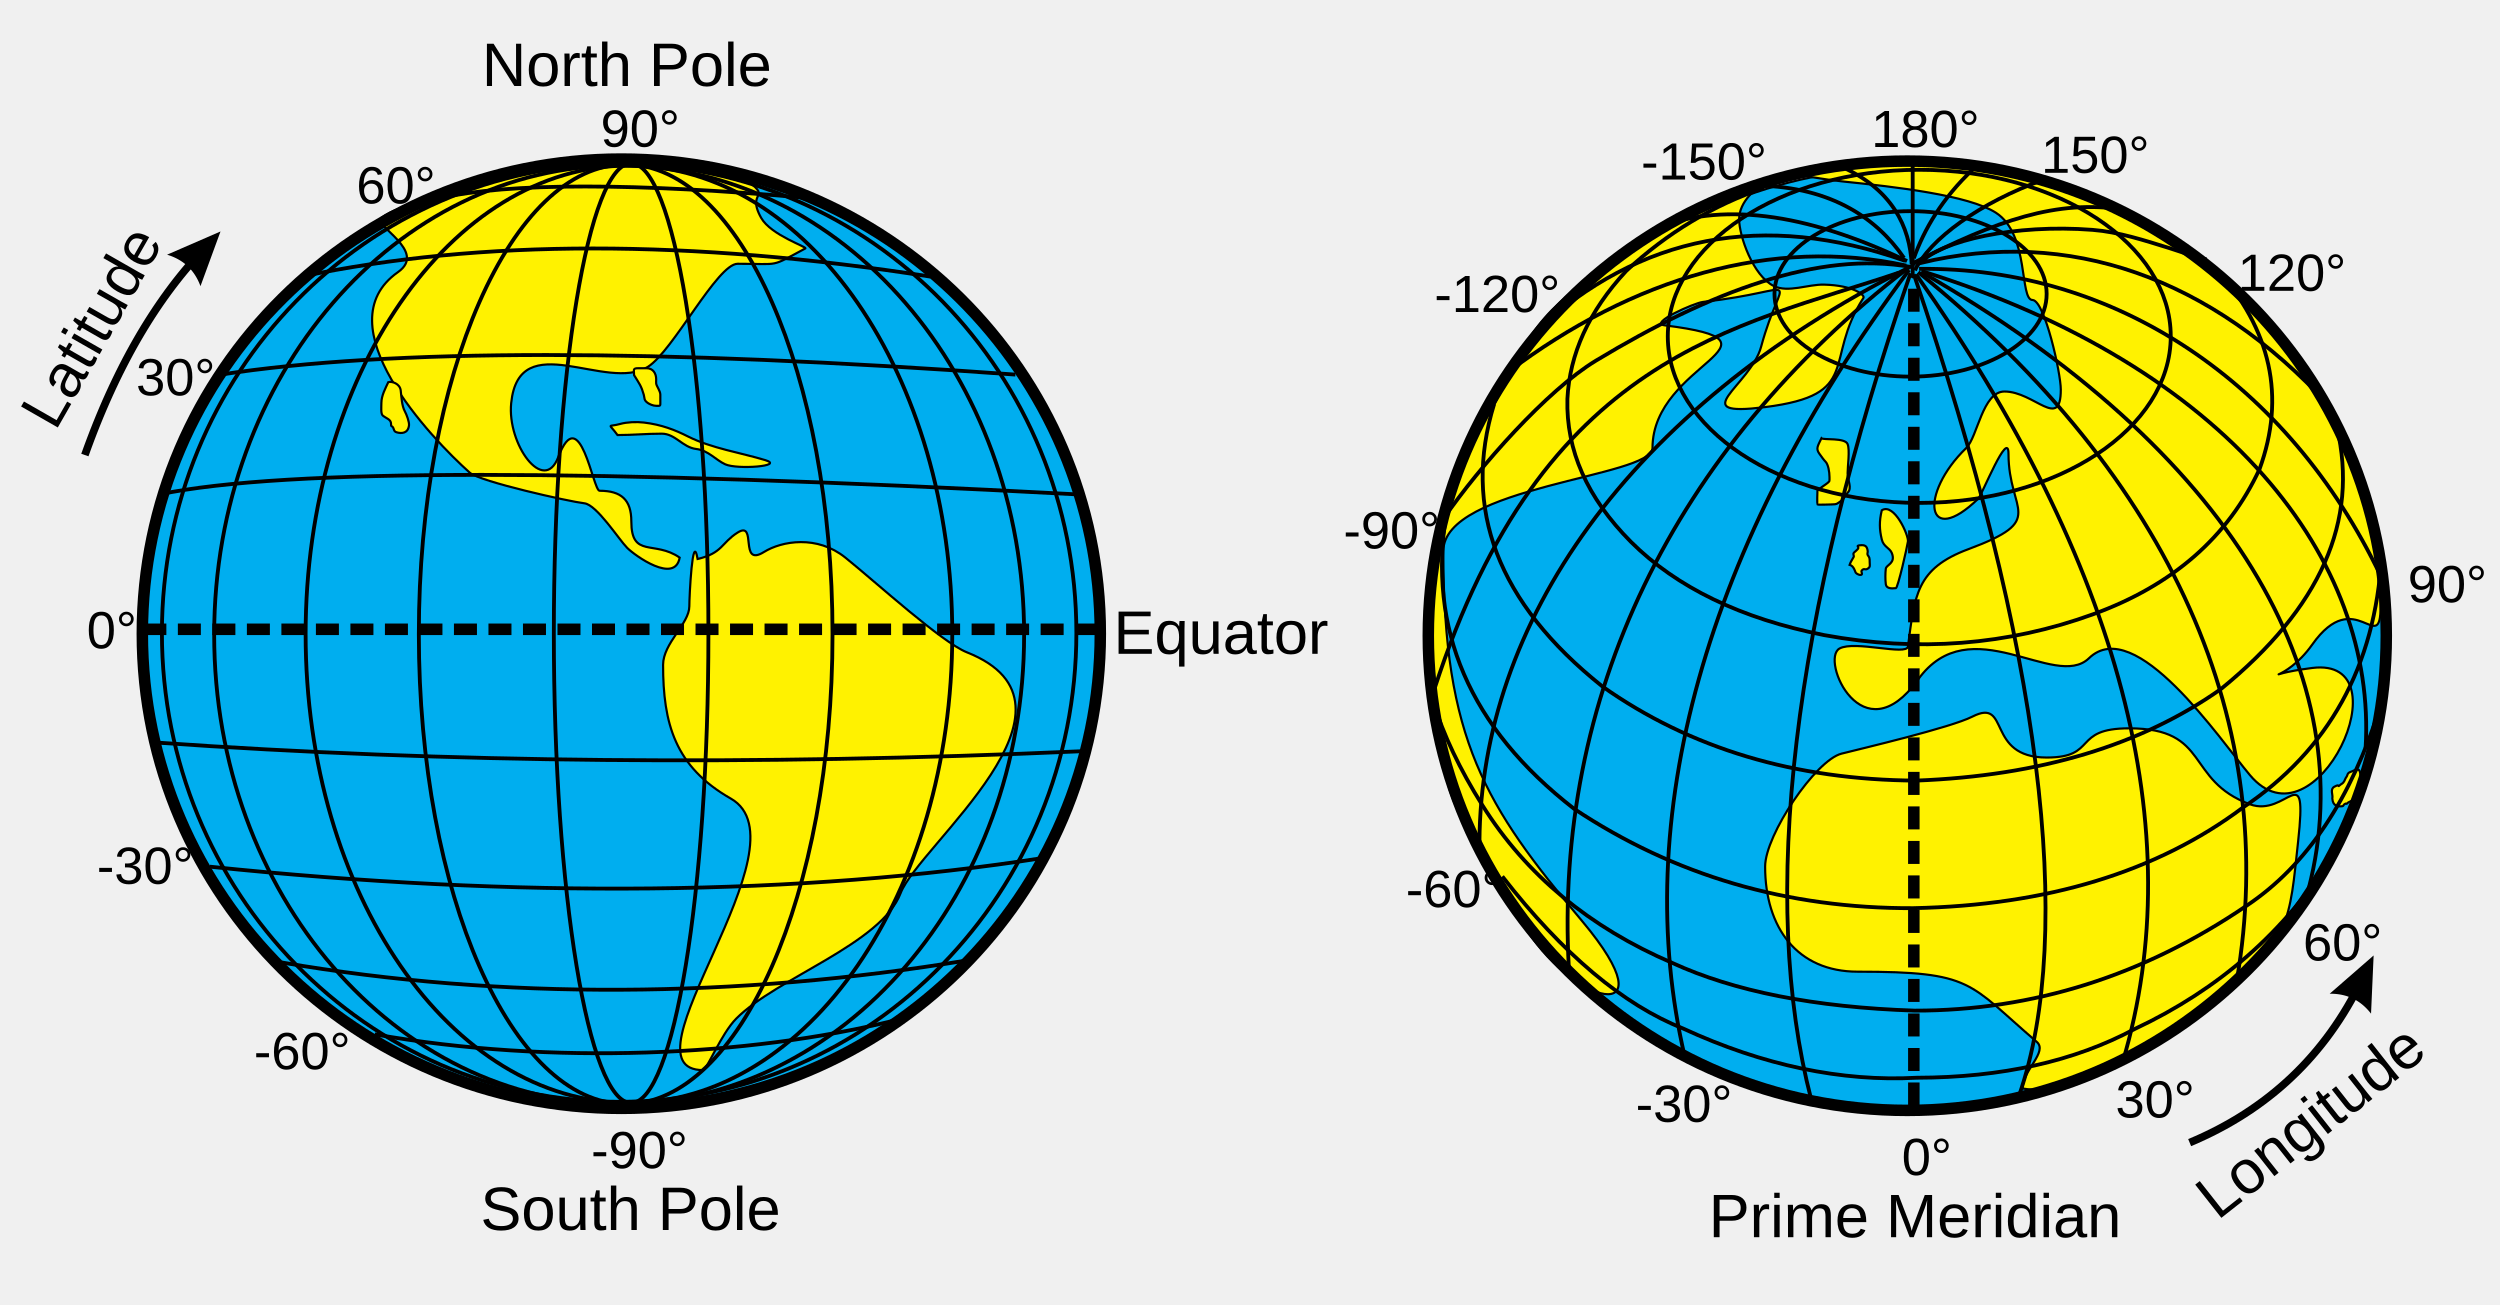
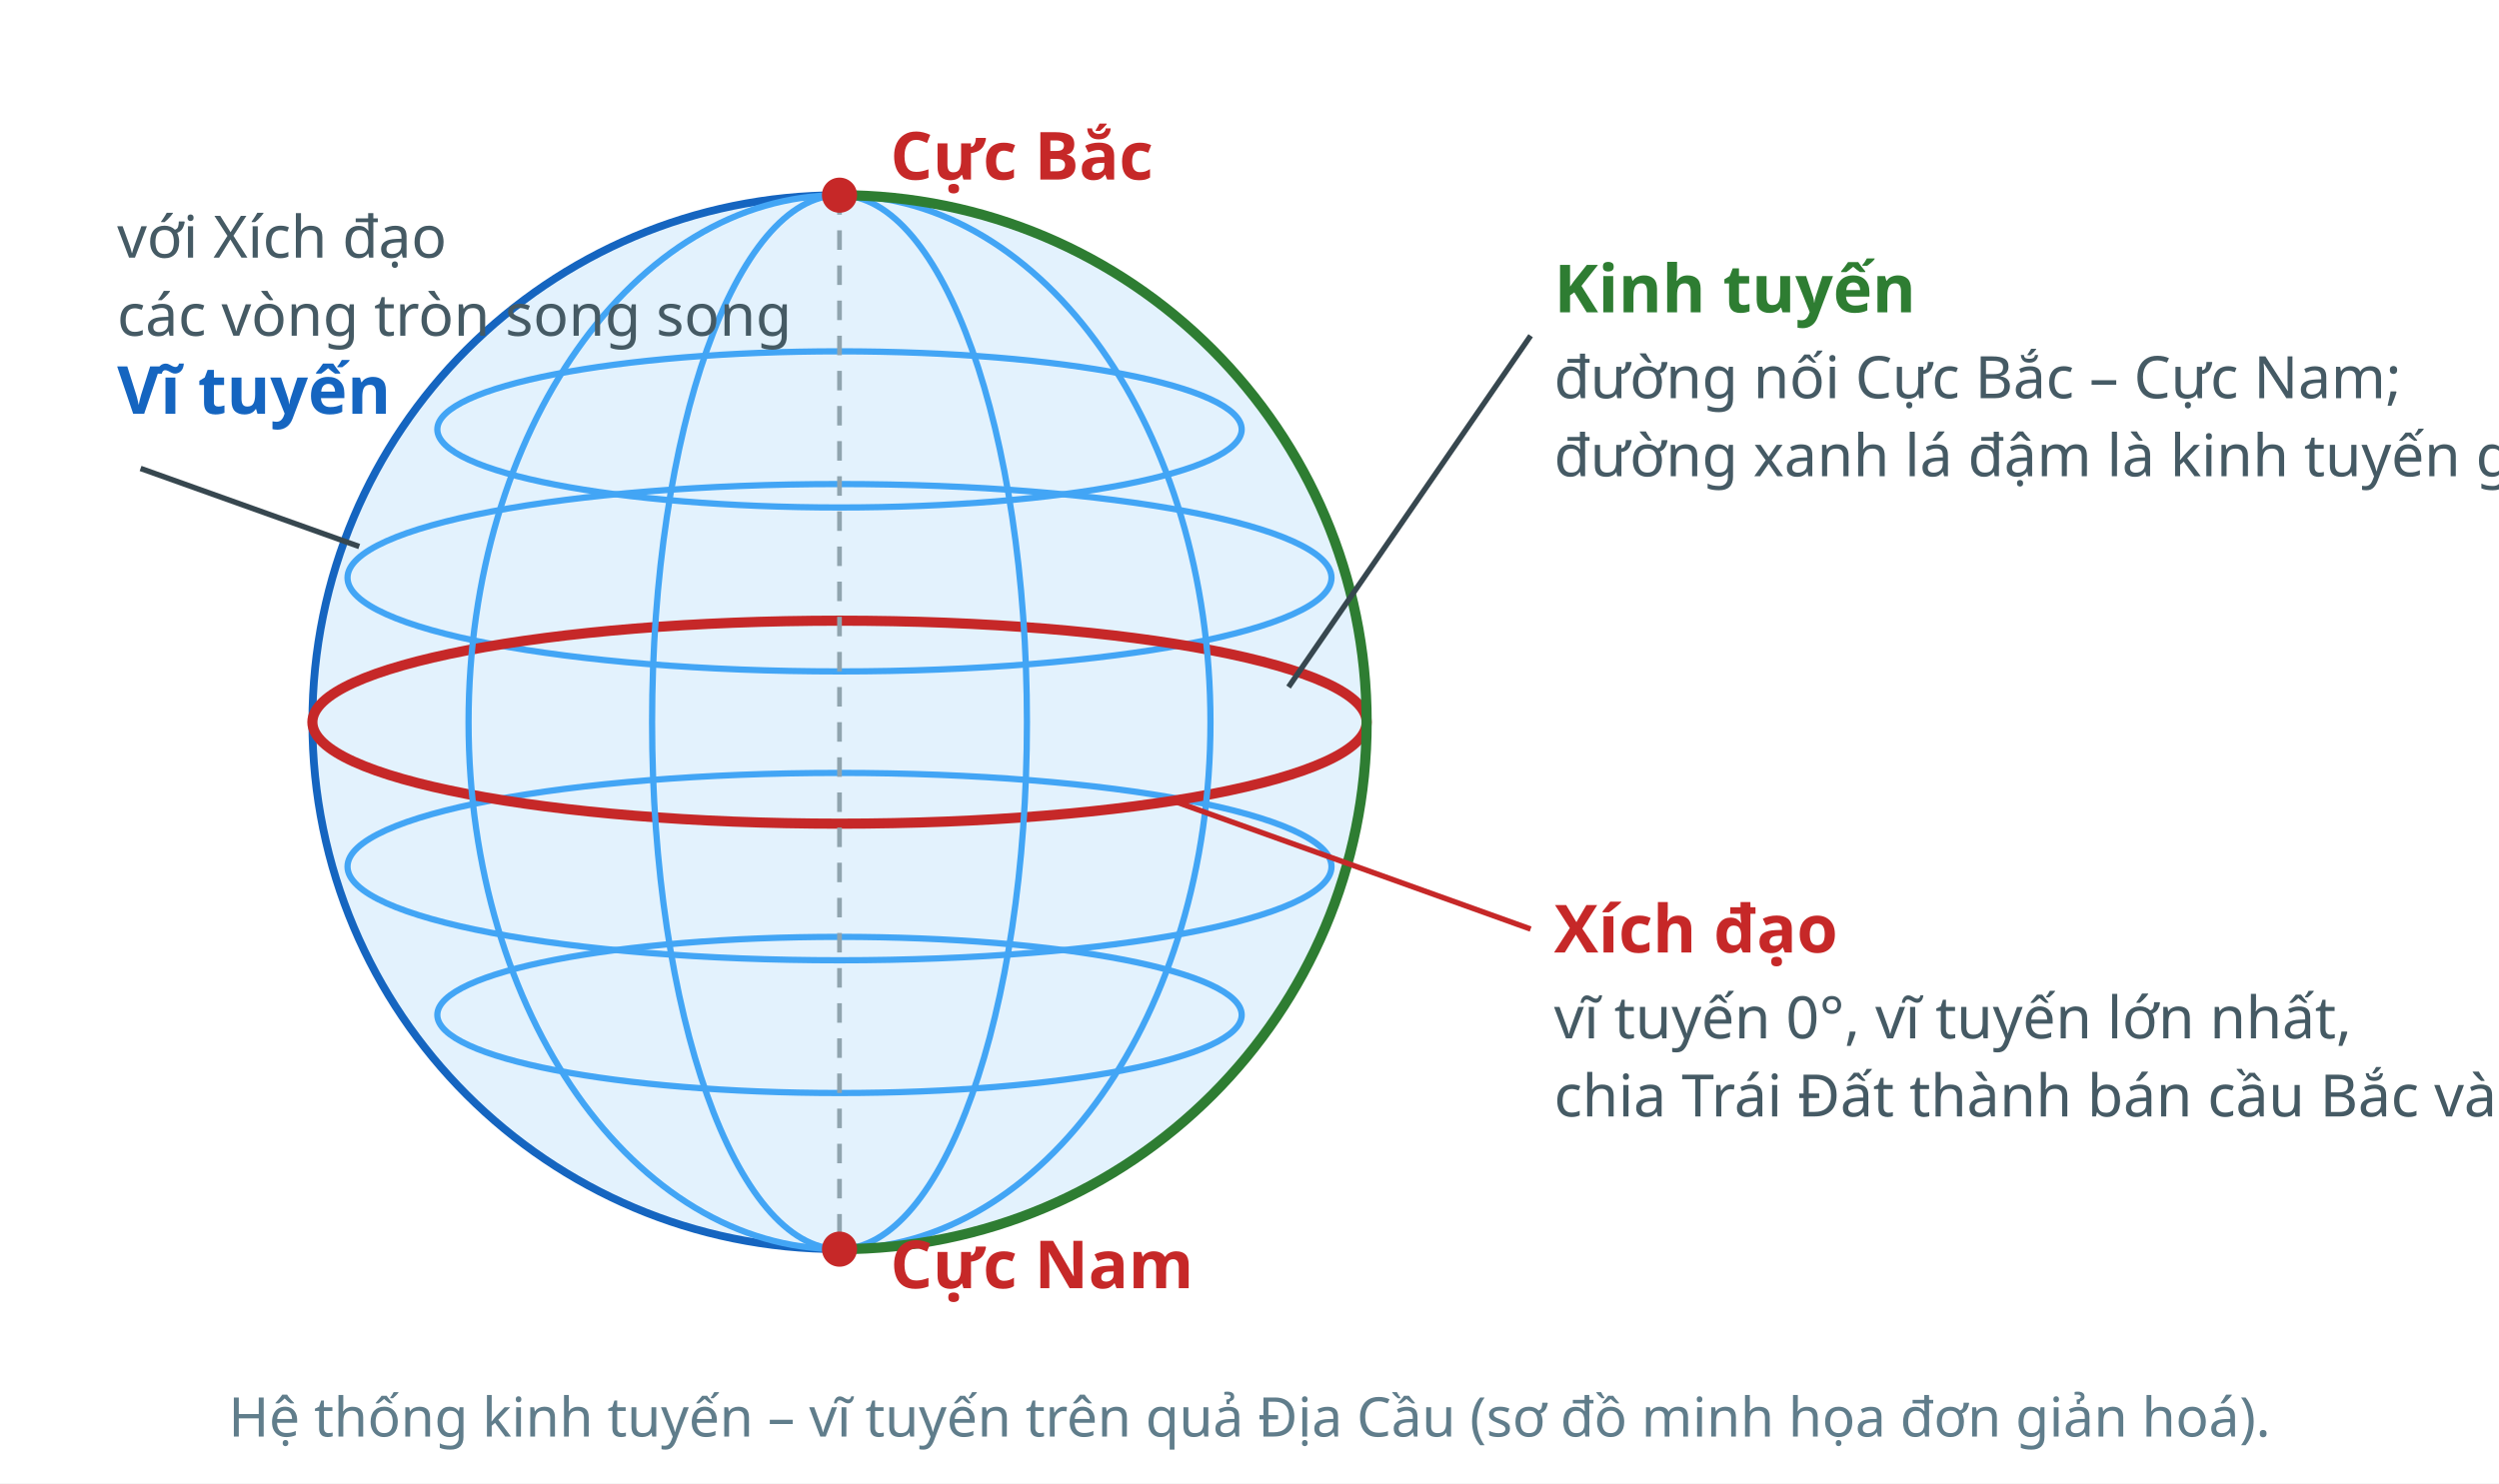
- <svg xmlns="http://www.w3.org/2000/svg" version="1.1" x="0px" y="0px" width="651.969px" height="340.158px" viewBox="0 0 651.969 340.158" xml:lang="mul">
-   <g font-family="'Liberation Sans', Dyuthi, 'VL PGothic', sans-serif">
-     <path fill-rule="evenodd" clip-rule="evenodd" fill="#00AEEF" d="M162.1,41.566c69.218,0,125.351,55.633,125.351,124.233  c0,68.6-56.133,124.234-125.351,124.234c-69.217,0-125.35-55.634-125.35-124.234C36.75,97.199,92.883,41.566,162.1,41.566z" />
-     <path fill="none" stroke="#000000" stroke-width="0.567" stroke-miterlimit="22.926" d="M162.1,41.566  c69.218,0,125.351,55.633,125.351,124.233c0,68.6-56.133,124.234-125.351,124.234c-69.217,0-125.35-55.634-125.35-124.234  C36.75,97.199,92.883,41.566,162.1,41.566z" />
-     <path fill-rule="evenodd" clip-rule="evenodd" fill="#FFF200" d="M181.928,145.782c6.577-1.561,6.142-4.189,10.443-6.9  c5.167-3.257,0.255,9.172,6.843,5.084c4.705-2.92,13.896-4.477,21.247,1.453c8.219,6.631,25.168,22.105,31.69,24.696  c34.876,13.854-12.544,50.396-17.285,62.829c-5.054,13.248-32.364,22.105-42.855,32.686c-3.934,3.967-7.707,13.438-8.643,13.438  c-22.722,0,28.005-58.963,7.202-70.819c-14.559-8.298-17.646-19.605-17.646-34.864c0-5.652,6.842-10.747,6.842-15.254  C179.767,155.724,180.595,138.115,181.928,145.782z" />
-     <path fill="none" stroke="#000000" stroke-width="0.567" stroke-miterlimit="22.926" d="M181.928,145.782  c6.577-1.561,6.142-4.189,10.443-6.9c5.167-3.257,0.255,9.172,6.843,5.084c4.705-2.92,13.896-4.477,21.247,1.453  c8.219,6.631,25.168,22.105,31.69,24.696c34.876,13.854-12.544,50.396-17.285,62.829c-5.054,13.248-32.364,22.105-42.855,32.686  c-3.934,3.967-7.707,13.438-8.643,13.438c-22.722,0,28.005-58.963,7.202-70.819c-14.559-8.298-17.646-19.605-17.646-34.864  c0-5.652,6.842-10.747,6.842-15.254C179.767,155.724,180.595,138.115,181.928,145.782z" />
-     <path fill-rule="evenodd" clip-rule="evenodd" fill="#FFF200" d="M177.247,145.418c-6.57-4.587-12.604,0.239-12.604-9.442  c0-5.634-2.625-7.99-8.283-7.99c-1.73,0-5.1-23.672-10.804-8.716c-3.719,9.751-13.348-3.398-12.244-14.164  c2.067-20.173,24.869-2.645,35.652-9.442c6.559-4.134,18.12-26.875,23.408-26.875c11.479,0,8.227,1.006,17.646-3.995  c0.684-0.363-8.969-3.43-11.524-7.989c-4.466-7.969,5.021-4.28-7.203-11.985c-11.891-7.496-55.253-1.435-66.622,3.269  c-6.04,2.499-20.806,5.109-25.208,8.716c-2.42,1.982,12.198,8.637,4.321,14.163c-19.556,13.72,8.637,43.298,18.727,52.298  c2.6,2.319,25.872,7.523,29.89,7.99c3.234,0.376,8.959,9.398,11.164,11.622C165.568,144.899,176.021,152.395,177.247,145.418z" />
-     <path fill="none" stroke="#000000" stroke-width="0.567" stroke-miterlimit="22.926" d="M177.247,145.418  c-6.57-4.587-12.604,0.239-12.604-9.442c0-5.634-2.625-7.99-8.283-7.99c-1.73,0-5.1-23.672-10.804-8.716  c-3.719,9.751-13.348-3.398-12.244-14.164c2.067-20.173,24.869-2.645,35.652-9.442c6.559-4.134,18.12-26.875,23.408-26.875  c11.479,0,8.227,1.006,17.646-3.995c0.684-0.363-8.969-3.43-11.524-7.989c-4.466-7.969,5.021-4.28-7.203-11.985  c-11.891-7.496-55.253-1.435-66.622,3.269c-6.04,2.499-20.806,5.109-25.208,8.716c-2.42,1.982,12.198,8.637,4.321,14.163  c-19.556,13.72,8.637,43.298,18.727,52.298c2.6,2.319,25.872,7.523,29.89,7.99c3.234,0.376,8.959,9.398,11.164,11.622  C165.568,144.899,176.021,152.395,177.247,145.418z" />
-     <path fill-rule="evenodd" clip-rule="evenodd" fill="#FFF200" d="M161.042,113.459c3.959,0,7.501-0.363,11.524-0.363  c3.577,0,5.439,3.581,9.002,3.995c3.164,0.367,5.11,2.886,7.563,3.995c3.14,1.419,15.617,0.476,10.443-1.09  c-6.374-1.928-14.062-3.096-20.167-6.173c-3.326-1.677-6.858-3.09-11.524-3.632c-1.882-0.219-4.375-0.126-6.122,0.364  C158.438,111.485,158.624,110.141,161.042,113.459z" />
-     <path fill="none" stroke="#000000" stroke-width="0.567" stroke-miterlimit="22.926" d="M161.042,113.459  c3.959,0,7.501-0.363,11.524-0.363c3.577,0,5.439,3.581,9.002,3.995c3.164,0.367,5.11,2.886,7.563,3.995  c3.14,1.419,15.617,0.476,10.443-1.09c-6.374-1.928-14.062-3.096-20.167-6.173c-3.326-1.677-6.858-3.09-11.524-3.632  c-1.882-0.219-4.375-0.126-6.122,0.364C158.438,111.485,158.624,110.141,161.042,113.459z" />
-     <path fill-rule="evenodd" clip-rule="evenodd" fill="#FFF200" d="M165.362,97.843c1.348,2.174,1.9,2.829,2.521,5.084  c0.283,1.026-0.021,1.406,1.081,2.179c0.403,0.283,1.359,0.727,2.16,0.727c1.194,0,1.081,0.115,1.081-1.09v-1.815  c0-1.011-0.987-2.182-1.081-2.905c-0.043-0.333,0-0.75,0-1.09c0-1.583-0.824-2.905-2.521-2.905h-2.161  C164.926,96.027,165.362,96.486,165.362,97.843z" />
-     <path fill="none" stroke="#000000" stroke-width="0.567" stroke-miterlimit="22.926" d="M165.362,97.843  c1.348,2.174,1.9,2.829,2.521,5.084c0.283,1.026-0.021,1.406,1.081,2.179c0.403,0.283,1.359,0.727,2.16,0.727  c1.194,0,1.081,0.115,1.081-1.09v-1.815c0-1.011-0.987-2.182-1.081-2.905c-0.043-0.333,0-0.75,0-1.09  c0-1.583-0.824-2.905-2.521-2.905h-2.161C164.926,96.027,165.362,96.486,165.362,97.843z" />
-     <path fill-rule="evenodd" clip-rule="evenodd" fill="#FFF200" d="M101.261,99.659c-0.725,1.585-1.8,3.494-1.8,5.447  c0,1.014-0.194,2.815,0.36,3.269c0.952,0.78,2.161,0.975,2.161,2.18c0,0.785,0.038,0.401,0.36,0.727  c0.509,0.513,0.215,1.191,1.08,1.452c1.343,0.406,3.003,0.278,3.241-1.816c0.1-0.869-0.641-2.835-1.08-3.632  c-0.804-1.46-0.887-3.758-1.081-5.448C104.297,100.047,102.225,99.377,101.261,99.659z" />
-     <path fill="none" stroke="#000000" stroke-width="0.567" stroke-miterlimit="22.926" d="M101.261,99.659  c-0.725,1.585-1.8,3.494-1.8,5.447c0,1.014-0.194,2.815,0.36,3.269c0.952,0.78,2.161,0.975,2.161,2.18  c0,0.785,0.038,0.401,0.36,0.727c0.509,0.513,0.215,1.191,1.08,1.452c1.343,0.406,3.003,0.278,3.241-1.816  c0.1-0.869-0.641-2.835-1.08-3.632c-0.804-1.46-0.887-3.758-1.081-5.448C104.297,100.047,102.225,99.377,101.261,99.659z" />
-     <path fill="none" stroke="#000000" stroke-width="1" stroke-miterlimit="22.926" d="M161.465,42.785  c65.843,0,119.24,54.757,119.24,122.277s-53.396,122.277-119.24,122.277s-119.24-54.757-119.24-122.277  S95.622,42.785,161.465,42.785z" />
-     <path fill="none" stroke="#000000" stroke-width="1" stroke-miterlimit="22.926" d="M161.465,43.182  c58.319,0,105.612,54.795,105.612,122.363s-47.293,122.362-105.612,122.362c-58.318,0-105.612-54.794-105.612-122.362  S103.147,43.182,161.465,43.182z" />
-     <path fill="none" stroke="#000000" stroke-width="1" stroke-miterlimit="22.926" d="M164.021,43.182  c46.561,0,84.32,54.732,84.32,122.221s-37.759,122.221-84.32,122.221s-84.32-54.731-84.32-122.221S117.46,43.182,164.021,43.182z" />
-     <path fill="none" stroke="#000000" stroke-width="1" stroke-miterlimit="22.926" d="M163.169,42.898  c29.786,0,53.941,54.858,53.941,122.505s-24.155,122.504-53.941,122.504s-53.942-54.857-53.942-122.504  S133.383,42.898,163.169,42.898z" />
-     <path fill="none" stroke="#000000" stroke-width="1" stroke-miterlimit="22.926" d="M164.588,42.614  c11.13,0,20.157,54.859,20.157,122.505c0,67.645-9.027,122.504-20.157,122.504c-11.131,0-20.157-54.859-20.157-122.504  C144.431,97.473,153.458,42.614,164.588,42.614z" />
-     <path fill="none" stroke="#000000" stroke-width="1" stroke-miterlimit="22.926" d="M281.839,195.922  c-85.182,3.785-165.542,3.028-241.082-2.271" />
-     <path fill="none" stroke="#000000" stroke-width="1" stroke-miterlimit="22.926" d="M271.988,223.745  c-62.776,9.843-137.337,10.6-217.271,2.271" />
-     <path fill="none" stroke="#000000" stroke-width="1" stroke-miterlimit="22.926" d="M252.115,250.465  c-59.658,9.842-121.349,10.377-178.66,0.535" />
-     <path fill="none" stroke="#000000" stroke-width="1" stroke-miterlimit="22.926" d="M233.11,266.164  c-37.75,9.274-89.292,11.713-135.39,3.574" />
-     <path fill="none" stroke="#000000" stroke-width="1" stroke-miterlimit="22.926" d="M280.718,128.921  c-126.916-6.772-206.603-6.772-239.06,0" />
-     <path fill="none" stroke="#000000" stroke-width="1" stroke-miterlimit="22.926" d="M264.807,97.691  c-93.922-6.814-163.006-6.814-207.25,0" />
-     <path fill="none" stroke="#000000" stroke-width="1" stroke-miterlimit="22.926" d="M242.662,72.14  c-62.585-9.788-117.284-9.788-164.097,0" />
-     <path fill="none" stroke="#000000" stroke-width="1" stroke-miterlimit="22.926" d="M211.433,51.699  c-46.121-4.084-78.487-4.084-97.095,0" />
-     <path fill="none" stroke="#000000" stroke-width="3" stroke-miterlimit="22.926" stroke-dasharray="6,3" d="M286.383,164.111  c-119.771,0-202.689,0-248.755,0" />
-     <path fill="none" stroke="#000000" stroke-width="3" stroke-miterlimit="22.926" d="M162.033,41.479  c68.979,0,124.917,55.431,124.917,123.782c0,68.351-55.938,123.783-124.917,123.783S37.115,233.612,37.115,165.261  C37.115,96.909,93.054,41.479,162.033,41.479z" />
-     <path fill-rule="evenodd" clip-rule="evenodd" fill="#00AEEF" d="M497.564,43.682c68.356,0,123.791,55.256,123.791,123.393  s-55.435,123.393-123.791,123.393c-68.355,0-123.79-55.256-123.79-123.393S429.209,43.682,497.564,43.682z" />
-     <path fill="none" stroke="#000000" stroke-width="0.567" stroke-miterlimit="22.926" d="M497.564,43.682  c68.356,0,123.791,55.256,123.791,123.393s-55.435,123.393-123.791,123.393c-68.355,0-123.79-55.256-123.79-123.393  S429.209,43.682,497.564,43.682z" />
-     <path fill-rule="evenodd" clip-rule="evenodd" fill="#FFF200" d="M530.087,78.24c3.168,0.236,7.344,19.041,7.344,23.355  c0,10.808-6.906,0.508-14.688,0.508c-5.721,0-7.013,11.866-9.966,14.724c-12.51,12.109-10.484,26.395,3.147,13.201  c0.9-0.871,7.868-18.333,7.868-11.678c0,15.408,10.347,17.121-10.491,24.878c-13.661,5.086-13.942,12.074-15.735,25.386  c-0.328,2.434-13.89-1.65-17.834,0.508c-5.146,2.814,5.985,28.259,20.456,8.123c13.625-18.957,35.736,2.98,44.585-5.585  c12.013-11.627,34.129,21.131,41.963,30.464c17.152,20.436,40.887-31.033,16.26-27.925c-15.401,1.943-7.28,4.208,0-6.093  c11.316-16.009,17.834,3.669,17.834-10.155c0-57.186-49.128-106.893-104.836-115.497c-22.786-3.52-46.941-1.109-69.018,11.646  c-0.712,0.411-1.155-1.572-1.863-1.14c-1.394,0.85-3.322,2.141-4.699,2.829c-5.97,2.984-11.108,7.107-15.225,9.729  c-22.227,14.157-25.759,19.085-35.476,39.952c-1.821,3.912-5.632,6.749-7.745,12.08c-0.487,1.229-0.508,3.816-1.154,5.075  c-0.221,0.429-0.447,1.12-0.648,1.55c-11.456,24.442-7.221,47.392-3.241,76.933c1.594,11.834,14.274,29.48,19.962,39.335  c12.718,22.035,39.51,28.12,15.706-0.24c-25.169-29.987-36.192-47.152-36.192-96.467c0-17.001,54.551-19.262,54.551-26.909  c0-22.293,38.128-27.571,3.147-31.986c-4.247-0.536,7.775-5.849,9.966-6.093c27.086-3.024,20.756-8.895,15.211,11.677  c-2.731,10.136-20.252,18.428,1.049,15.74c25.575-3.228,15.022-12.048,25.645-28.499c0.414-0.643-2.439-3.249-10.298-3.44  c-4.116-0.101-9.361,2.175-13.063,0.373c-5.469-2.664-9.044-13.061-9.066-17.395c-0.023-4.6,4.409-8.539,8.348-10.299  c5.485-2.451,9.778-0.491,18.637,0.415c13.819,1.412,32.904,3.598,39.988,8.166C529.339,61.175,526.569,78.24,530.087,78.24z" />
-     <path fill="none" stroke="#000000" stroke-width="0.567" stroke-miterlimit="22.926" d="M530.087,78.24  c3.168,0.236,7.344,19.041,7.344,23.355c0,10.808-6.906,0.508-14.688,0.508c-5.721,0-7.013,11.866-9.966,14.724  c-12.51,12.109-10.484,26.395,3.147,13.201c0.9-0.871,7.868-18.333,7.868-11.678c0,15.408,10.347,17.121-10.491,24.878  c-13.661,5.086-13.942,12.074-15.735,25.386c-0.328,2.434-13.89-1.65-17.834,0.508c-5.146,2.814,5.985,28.259,20.456,8.123  c13.625-18.957,35.736,2.98,44.585-5.585c12.013-11.627,34.129,21.131,41.963,30.464c17.152,20.436,40.887-31.033,16.26-27.925  c-15.401,1.943-7.28,4.208,0-6.093c11.316-16.009,17.834,3.669,17.834-10.155c0-57.186-49.128-106.893-104.836-115.497  c-22.786-3.52-46.941-1.109-69.018,11.646c-0.712,0.411-1.155-1.572-1.863-1.14c-1.394,0.85-3.322,2.141-4.699,2.829  c-5.97,2.984-11.108,7.107-15.225,9.729c-22.227,14.157-25.759,19.085-35.476,39.952c-1.821,3.912-5.632,6.749-7.745,12.08  c-0.487,1.229-0.508,3.816-1.154,5.075c-0.221,0.429-0.447,1.12-0.648,1.55c-11.456,24.442-7.221,47.392-3.241,76.933  c1.594,11.834,14.274,29.48,19.962,39.335c12.718,22.035,39.51,28.12,15.706-0.24c-25.169-29.987-36.192-47.152-36.192-96.467  c0-17.001,54.551-19.262,54.551-26.909c0-22.293,38.128-27.571,3.147-31.986c-4.247-0.536,7.775-5.849,9.966-6.093  c27.086-3.024,20.756-8.895,15.211,11.677c-2.731,10.136-20.252,18.428,1.049,15.74c25.575-3.228,15.022-12.048,25.645-28.499  c0.414-0.643-2.439-3.249-10.298-3.44c-4.116-0.101-9.361,2.175-13.063,0.373c-5.469-2.664-9.044-13.061-9.066-17.395  c-0.023-4.6,4.409-8.539,8.348-10.299c5.485-2.451,9.778-0.491,18.637,0.415c13.819,1.412,32.904,3.598,39.988,8.166  C529.339,61.175,526.569,78.24,530.087,78.24z" />
-     <path fill-rule="evenodd" clip-rule="evenodd" fill="#FFF200" d="M527.464,283.867c0-4.783,6.715-9.58,3.672-12.185  c-17.984-15.399-16.48-18.278-46.683-18.278c-15.802,0-24.129-11.526-24.129-27.417c0-8.249,13.183-27.743,19.933-29.447  c5.091-1.286,28.49-6.792,34.095-9.646c10.043-5.118,3.341,10.661,19.407,10.661c13.471,0,6.46-7.615,21.506-7.615  c21.291,0,14.512,13.487,31.472,19.801c9.687,3.606,15.035-12.839,12.589,9.647c-2.25,20.666-1.804,26.16-21.506,41.633  c-9.333,7.329-19.911,14.402-31.048,18.82C540.524,282.318,534.467,285.06,527.464,283.867z" />
-     <path fill="none" stroke="#000000" stroke-width="0.567" stroke-miterlimit="22.926" d="M527.464,283.867  c0-4.783,6.715-9.58,3.672-12.185c-17.984-15.399-16.48-18.278-46.683-18.278c-15.802,0-24.129-11.526-24.129-27.417  c0-8.249,13.183-27.743,19.933-29.447c5.091-1.286,28.49-6.792,34.095-9.646c10.043-5.118,3.341,10.661,19.407,10.661  c13.471,0,6.46-7.615,21.506-7.615c21.291,0,14.512,13.487,31.472,19.801c9.687,3.606,15.035-12.839,12.589,9.647  c-2.25,20.666-1.804,26.16-21.506,41.633c-9.333,7.329-19.911,14.402-31.048,18.82C540.524,282.318,534.467,285.06,527.464,283.867z  " />
-     <path fill-rule="evenodd" clip-rule="evenodd" fill="#FFF200" d="M475.012,114.288c-1.006,2.108-1.508,2.694-0.525,4.063  c0.588,0.817,1.176,1.645,1.574,2.031c0.706,0.683,1.049,2.646,1.049,4.062c0,1.269,0.077,0.941-0.524,1.523  c-0.316,0.306-2.58,1.715-2.622,2.031c-0.045,0.333-0.092,3.466,0,3.554c0.146,0.142,3.241,0,3.671,0c1.558,0,1.5-0.259,2.623-1.015  c0.542-0.365,1.264-1.731,1.573-2.031c1.27-1.229,0-3.2,0-5.078c0-1.881,0.631-6.029,0-7.616  C481.145,114.085,475.523,114.796,475.012,114.288z" />
-     <path fill="none" stroke="#000000" stroke-width="0.567" stroke-miterlimit="22.926" d="M475.012,114.288  c-1.006,2.108-1.508,2.694-0.525,4.063c0.588,0.817,1.176,1.645,1.574,2.031c0.706,0.683,1.049,2.646,1.049,4.062  c0,1.269,0.077,0.941-0.524,1.523c-0.316,0.306-2.58,1.715-2.622,2.031c-0.045,0.333-0.092,3.466,0,3.554  c0.146,0.142,3.241,0,3.671,0c1.558,0,1.5-0.259,2.623-1.015c0.542-0.365,1.264-1.731,1.573-2.031c1.27-1.229,0-3.2,0-5.078  c0-1.881,0.631-6.029,0-7.616C481.145,114.085,475.523,114.796,475.012,114.288z" />
-     <path fill-rule="evenodd" clip-rule="evenodd" fill="#FFF200" d="M490.747,133.074c-0.695,2.917-0.631,4.968,0,7.616  c0.465,1.949,2.068,2.159,2.623,3.554c1.069,2.691-1.433,3.01-1.574,4.062c-0.149,1.113-0.149,2.949,0,4.062  c0.14,1.037,1.278,1.185,2.623,1.015c0.542-0.068,2.968-10.851,3.147-12.185C497.777,139.625,493.985,131.043,490.747,133.074z" />
-     <path fill="none" stroke="#000000" stroke-width="0.567" stroke-miterlimit="22.926" d="M490.747,133.074  c-0.695,2.917-0.631,4.968,0,7.616c0.465,1.949,2.068,2.159,2.623,3.554c1.069,2.691-1.433,3.01-1.574,4.062  c-0.149,1.113-0.149,2.949,0,4.062c0.14,1.037,1.278,1.185,2.623,1.015c0.542-0.068,2.968-10.851,3.147-12.185  C497.777,139.625,493.985,131.043,490.747,133.074z" />
-     <path fill-rule="evenodd" clip-rule="evenodd" fill="#FFF200" d="M482.354,147.291c0.283-0.823,0.637-1.262,1.05-2.031  c0.161-0.3-0.186-0.729,0-1.015c0.185-0.287,0.277-0.269,0.524-0.508l0.524-0.508c0.612-0.593-0.654-0.867,0.524-1.016  c1.393-0.175,1.938,0.175,2.098,1.523c0.04,0.336-0.185,0.729,0,1.015c0.425,0.657,0.524,0.531,0.524,2.031  c0,0.739,0.213,1.027-0.524,1.523c-0.731,0.493-0.892-0.305-1.573,0.508c-0.221,0.262,0.247,0.776,0,1.016  c-0.358,0.347-1.389-0.191-1.573-0.508C483.805,149.108,483.479,147.584,482.354,147.291z" />
-     <path fill="none" stroke="#000000" stroke-width="0.567" stroke-miterlimit="22.926" d="M482.354,147.291  c0.283-0.823,0.637-1.262,1.05-2.031c0.161-0.3-0.186-0.729,0-1.015c0.185-0.287,0.277-0.269,0.524-0.508l0.524-0.508  c0.612-0.593-0.654-0.867,0.524-1.016c1.393-0.175,1.938,0.175,2.098,1.523c0.04,0.336-0.185,0.729,0,1.015  c0.425,0.657,0.524,0.531,0.524,2.031c0,0.739,0.213,1.027-0.524,1.523c-0.731,0.493-0.892-0.305-1.573,0.508  c-0.221,0.262,0.247,0.776,0,1.016c-0.358,0.347-1.389-0.191-1.573-0.508C483.805,149.108,483.479,147.584,482.354,147.291z" />
-     <path fill-rule="evenodd" clip-rule="evenodd" fill="#FFF200" d="M608.242,208.217c0.226-0.95-0.682-2.387,0.524-3.047  c1.795-0.982,0.568,0.465,1.573-0.508c0.289-0.279,0.666-0.275,1.049-1.016c0.188-0.365,0.268-0.691,0.524-1.016  c0.258-0.323,0.227-0.726,0.524-1.015c0.299-0.289,0.683-0.307,1.049-0.508c1.908-1.043,2.099-0.176,2.099,2.03  c0,1.743-0.063,0.302-0.524,1.016c-0.179,0.277,0.179,1.246,0,1.523c-0.461,0.714-0.524-0.728-0.524,1.016  c0,0.338,0.186,0.729,0,1.016c-0.059,0.09-1.04,1.007-1.05,1.015c-0.036,0.036-1.012,0.473-1.049,0.508  c-0.888,0.859-0.147-0.037-1.049,0.508c-0.296,0.18-0.178,0.464-0.524,0.508C609.721,210.392,608.358,210.248,608.242,208.217z" />
-     <path fill="none" stroke="#000000" stroke-width="0.567" stroke-miterlimit="22.926" d="M608.242,208.217  c0.226-0.95-0.682-2.387,0.524-3.047c1.795-0.982,0.568,0.465,1.573-0.508c0.289-0.279,0.666-0.275,1.049-1.016  c0.188-0.365,0.268-0.691,0.524-1.016c0.258-0.323,0.227-0.726,0.524-1.015c0.299-0.289,0.683-0.307,1.049-0.508  c1.908-1.043,2.099-0.176,2.099,2.03c0,1.743-0.063,0.302-0.524,1.016c-0.179,0.277,0.179,1.246,0,1.523  c-0.461,0.714-0.524-0.728-0.524,1.016c0,0.338,0.186,0.729,0,1.016c-0.059,0.09-1.04,1.007-1.05,1.015  c-0.036,0.036-1.012,0.473-1.049,0.508c-0.888,0.859-0.147-0.037-1.049,0.508c-0.296,0.18-0.178,0.464-0.524,0.508  C609.721,210.392,608.358,210.248,608.242,208.217z" />
-     <path fill="none" stroke="#000000" stroke-width="1" stroke-miterlimit="22.926" d="M500.523,44.28  c36.213,0,65.581,19.452,65.581,43.437c0,23.986-29.368,43.438-65.581,43.438c-36.215,0-65.583-19.452-65.583-43.438  C434.94,63.732,464.309,44.28,500.523,44.28z" />
-     <path fill="none" stroke="#000000" stroke-width="1" stroke-miterlimit="22.926" d="M498.252,55.068  c19.596,0,35.487,9.663,35.487,21.577c0,11.915-15.892,21.577-35.487,21.577c-19.597,0-35.488-9.662-35.488-21.577  C462.764,64.731,478.655,55.068,498.252,55.068z" />
-     <path fill="none" stroke="#000000" stroke-width="3" stroke-miterlimit="22.926" d="M497.399,42.009  c68.979,0,124.918,55.431,124.918,123.782s-55.938,123.783-124.918,123.783c-68.979,0-124.917-55.432-124.917-123.783  S428.421,42.009,497.399,42.009z" />
-     <path fill="none" stroke="#000000" stroke-width="3" stroke-miterlimit="22.926" stroke-dasharray="6,3" d="M499.104,75.3  c0,137.027,0,210.101,0,214.274" />
-     <path fill="none" stroke="#000000" stroke-width="1" stroke-miterlimit="22.926" d="M526.588,285.599  c14.691-42.586,5.91-116.212-27.481-214.064" />
-     <path fill="none" stroke="#000000" stroke-width="1" stroke-miterlimit="22.926" d="M499.671,71.535  c53.374,75.431,71.732,145.556,53.942,205.263" />
-     <path fill="none" stroke="#000000" stroke-width="1" stroke-miterlimit="22.926" d="M500.239,70.967  c66.706,54.015,94.47,118.461,83.076,184.822" />
-     <path fill="none" stroke="#000000" stroke-width="1" stroke-miterlimit="22.926" d="M602.092,231.657  c14.126-54.698-19.919-114.318-101.001-160.689" />
-     <path fill="none" stroke="#000000" stroke-width="1" stroke-miterlimit="22.926" d="M501.091,70.683  c80.163,24.887,118.77,75.428,115.833,124.35" />
-     <path fill="none" stroke="#000000" stroke-width="1" stroke-miterlimit="22.926" d="M620.798,150.076  c-24.013-50.174-68.974-80.547-120.319-79.96" />
-     <path fill="none" stroke="#000000" stroke-width="1" stroke-miterlimit="22.926" d="M607.271,105.669  c-30.562-33.323-67.753-46.442-106.464-37.085c5.349-5.817,24.615-10.219,44.899-8.638c6.807,0.53,13.56,2.749,20.111,4.78  c3.675,1.139,6.086,2.219,9.609,2.908" />
-     <path fill="none" stroke="#000000" stroke-width="1" stroke-miterlimit="22.926" d="M533.052,46.813  c-16.856,6.039-29.891,15.66-33.665,23.711" />
-     <path fill="none" stroke="#000000" stroke-width="1" stroke-miterlimit="22.926" d="M514.419,44.265  c-7.949,7.507-12.666,15.598-15.315,23.106" />
-     <path fill="none" stroke="#000000" stroke-width="1" stroke-miterlimit="22.926" d="M479.305,43.084  c14.283,6,18.754,16.177,19.239,25.869" />
-     <path fill="none" stroke="#000000" stroke-width="1" stroke-miterlimit="22.926" d="M456.339,48.39  c20.193-0.212,32.769,8.045,40.209,18.886" />
-     <path fill="none" stroke="#000000" stroke-width="1" stroke-miterlimit="22.926" d="M496.832,68.022  c-36.985-13.013-69.168-6.826-96.547,18.56" />
-     <path fill="none" stroke="#000000" stroke-width="1" stroke-miterlimit="22.926" d="M497.116,69.266  c-34.707-7.596-71.331,3.192-103.909,27.821" />
-     <path fill="none" stroke="#000000" stroke-width="1" stroke-miterlimit="22.926" d="M498.325,69.622  c-23.903-4.254-52.099,6.303-82.098,24.414c-12.774,7.712-30.421,27.667-39.644,41.03" />
-     <path fill="none" stroke="#000000" stroke-width="1" stroke-miterlimit="22.926" d="M495.128,71.132  c-42.599,14.392-92.767,21.284-121.057,108.577" />
-     <path fill="none" stroke="#000000" stroke-width="1" stroke-miterlimit="22.926" d="M385.825,219.356  c0.389-56.606,38.434-112.505,111.863-149.524c-61.774,47.597-92.438,112.496-88.552,182.617" />
-     <path fill="none" stroke="#000000" stroke-width="1" stroke-miterlimit="22.926" d="M497.874,70.399  c-53.887,72.109-72.826,143.976-58.521,205.113" />
-     <path fill="none" stroke="#000000" stroke-width="1" stroke-miterlimit="22.926" d="M498.243,71.251  c-31.172,90.377-39.426,163.53-25.898,215.483" />
-     <path fill="none" stroke="#000000" stroke-width="1" stroke-miterlimit="22.926" d="M460.062,48.985  c-13.316,4.542-25.296,11.757-35.94,21.644c-9.842,10.6-14.786,21.734-15.364,33.402c-0.356,13.405,5.121,25.741,16.566,37.276  c11.892,11.846,28.637,19.997,50.37,24.317c24.495,4.498,47.877,2.672,70.278-5.478c20.664-7.527,35.094-20.131,43.289-37.811  c6.858-18.839,3.073-36.297-11.49-52.508" />
-     <path fill="none" stroke="#000000" stroke-width="1" stroke-miterlimit="22.926" d="M609.436,111.513  c5.789,24.316-4.275,47.03-30.196,68.14c-20.708,14.652-47.207,22.669-79.496,23.916c-31.665-0.178-58.966-8.373-81.901-24.584  c-27.301-21.778-36.609-46.317-28.191-73.618" />
-     <path fill="none" stroke="#000000" stroke-width="1" stroke-miterlimit="22.926" d="M377.225,133.692  c-5.032,30.374,6.057,56.115,33.269,77.226c26.099,17.368,55.536,26.053,88.448,25.92c34.961-0.713,63.598-9.486,85.91-26.188  c22.49-15.053,34.56-36.92,36.208-65.468" />
-     <path fill="none" stroke="#000000" stroke-width="1" stroke-miterlimit="22.926" d="M620.792,184.062  c-7.615,24.316-19.239,41.686-34.872,52.107c-26.899,18.305-55.67,27.39-86.578,27.39c-26.142-0.847-47.208-5.077-63.196-12.426  c-21.6-9.264-38.211-23.024-49.568-41.151c-5.879-9.353-10.154-18.349-12.826-26.988" />
-     <path fill="none" stroke="#000000" stroke-width="1" stroke-miterlimit="22.926" d="M391.788,228.554  c15.81,20.263,31.531,33.49,47.163,39.681c20.844,9.62,41.285,13.896,60.926,12.826c22.224-0.044,41.151-4.319,56.783-12.692  c22.134-10.377,39.325-25.519,51.706-45.293" />
-     <path fill="none" stroke="#000000" stroke-width="1" stroke-miterlimit="22.926" d="M498.805,41.745  c0,27.489,0,36.399,0,26.73" />
-     <path fill="none" stroke="#000000" stroke-width="1" stroke-miterlimit="22.926" d="M497.328,68.088  c-26.809-12.822-48.955-15.542-66.439-8.159" />
-     <path fill="none" stroke="#000000" stroke-width="1" stroke-miterlimit="22.926" d="M553.86,54.684  c-17.483-2.719-32.929,2.72-55.075,13.987" />
-     <g font-size="16">
-       <switch transform="matrix(1 0 0 1 125.2925 320.7661)">
-         <text systemLanguage="en" id="trsvg44">
-           <tspan id="trsvg1">South Pole</tspan>
-         </text>
-         <text systemLanguage="ja" dx="25" id="trsvg45">
-           <tspan id="trsvg2">南極</tspan>
-         </text>
-         <text systemLanguage="ml" id="trsvg46">
-           <tspan id="trsvg3">ദക്ഷിണധ്രുവം</tspan>
-         </text>
-         <text id="trsvg47-ar" systemLanguage="ar">
-           <tspan id="trsvg4-ar">القطب الجنوبي</tspan>
-         </text>
-         <text id="trsvg47-de" systemLanguage="de">
-           <tspan id="trsvg4-de">Südpol</tspan>
-         </text>
-         <text id="trsvg47">
-           <tspan id="trsvg4">South Pole</tspan>
-         </text>
-       </switch>
-       <switch transform="matrix(1 0 0 1 125.6719 22.4194)">
-         <text systemLanguage="en" id="trsvg48">
-           <tspan id="trsvg5">North Pole</tspan>
-         </text>
-         <text systemLanguage="ja" dx="25" id="trsvg49">
-           <tspan id="trsvg6">北極</tspan>
-         </text>
-         <text systemLanguage="ml" id="trsvg50">
-           <tspan id="trsvg7">ഉത്തരധ്രുവം</tspan>
-         </text>
-         <text id="trsvg51-ar" systemLanguage="ar">
-           <tspan id="trsvg8-ar">القطب الشمالي</tspan>
-         </text>
-         <text id="trsvg51-de" systemLanguage="de">
-           <tspan id="trsvg8-de">Nordpol</tspan>
-         </text>
-         <text id="trsvg51">
-           <tspan id="trsvg8">North Pole</tspan>
-         </text>
-       </switch>
-       <switch transform="matrix(1 0 0 1 290.3989 170.5078)">
-         <text systemLanguage="en" id="trsvg52">
-           <tspan id="trsvg9">Equator</tspan>
-         </text>
-         <text systemLanguage="ja" id="trsvg53">
-           <tspan id="trsvg10">赤道</tspan>
-         </text>
-         <text systemLanguage="ml" id="trsvg54">
-           <tspan id="trsvg11">ഭൂമധ്യരേഖ</tspan>
-         </text>
-         <text id="trsvg55-ar" systemLanguage="ar">
-           <tspan id="trsvg12-ar">خط الأستواء</tspan>
-         </text>
-         <text id="trsvg55-de" systemLanguage="de">
-           <tspan id="trsvg12-de">Äquator</tspan>
-         </text>
-         <text id="trsvg55">
-           <tspan id="trsvg12">Equator</tspan>
-         </text>
-       </switch>
-       <switch transform="matrix(1 0 0 1 445.625 322.6509)">
-         <text systemLanguage="en" id="trsvg56">
-           <tspan id="trsvg13">Prime Meridian</tspan>
-         </text>
-         <text systemLanguage="ja" id="trsvg57">
-           <tspan id="trsvg14">本初子午線</tspan>
-         </text>
-         <text systemLanguage="ml" id="trsvg58">
-           <tspan id="trsvg15">ഗ്രീനിച്ച് രേഖ</tspan>
-         </text>
-         <text id="trsvg59-ar" systemLanguage="ar">
-           <tspan id="trsvg16-ar">خط الطول الأول</tspan>
-         </text>
-         <text id="trsvg59-de" systemLanguage="de">
-           <tspan id="trsvg16-de">Nullmeridian</tspan>
-         </text>
-         <text id="trsvg59">
-           <tspan id="trsvg16">Prime Meridian</tspan>
-         </text>
-       </switch>
-     </g>
-     <g font-size="16">
-       <switch transform="matrix(0.4962 -0.8682 0.8682 0.4962 14.4199 112.6182)">
-         <text systemLanguage="en" id="trsvg60">
-           <tspan id="trsvg17">Latitude</tspan>
-         </text>
-         <text systemLanguage="ja" dx="13" dy="2" id="trsvg61">
-           <tspan id="trsvg18">緯度</tspan>
-         </text>
-         <text systemLanguage="ml" id="trsvg62">
-           <tspan id="trsvg19">അക്ഷാംശം</tspan>
-         </text>
-         <text id="trsvg63-ar" systemLanguage="ar">
-           <tspan id="trsvg20-ar">خط العرض</tspan>
-         </text>
-         <text id="trsvg63-de" systemLanguage="de">
-           <tspan id="trsvg20-de">Breitengrad</tspan>
-         </text>
-         <text id="trsvg63">
-           <tspan id="trsvg20">Latitude</tspan>
-         </text>
-       </switch>
-       <path d="M57.508,60.361l-5.227,14.269l-0.148-0.388l-0.156-0.38l-0.164-0.371l-0.172-0.363l-0.18-0.354l-0.188-0.346l-0.196-0.337  l-0.204-0.329l-0.212-0.321l-0.22-0.312l-0.228-0.303l-0.236-0.295l-0.244-0.286l-0.252-0.278l-0.26-0.269l-0.268-0.261  l-0.276-0.252l-0.285-0.244l-0.292-0.235l-0.3-0.227l-0.309-0.218l-0.316-0.21l-0.325-0.201l-0.333-0.193l-0.34-0.185l-0.349-0.176  l-0.356-0.167l-0.365-0.159l-0.372-0.15l-0.38-0.142l-0.389-0.133l-0.396-0.125L57.508,60.361z M51.966,64.784l1.453,1.367  l-1.149,1.239l-1.14,1.267l-1.122,1.292l-1.109,1.319l-1.1,1.346l-1.083,1.372l-1.073,1.399l-1.06,1.425l-1.047,1.452l-1.033,1.478  l-1.02,1.505l-1.007,1.532l-0.994,1.558l-0.98,1.584l-0.967,1.611l-0.958,1.637l-0.941,1.665l-0.927,1.69l-0.918,1.721l-0.901,1.744  l-0.892,1.77l-0.878,1.797l-0.865,1.827l-0.847,1.85l-0.839,1.88l-0.825,1.903l-0.813,1.929l-0.798,1.959l-0.785,1.983l-0.772,2.013  l-0.759,2.04L23.072,119l-1.883-0.664l0.753-2.086l0.767-2.055l0.78-2.029l0.793-2.005l0.806-1.976l0.82-1.953l0.833-1.926  l0.846-1.896l0.864-1.874l0.873-1.843l0.886-1.82l0.899-1.794l0.917-1.767l0.926-1.737l0.943-1.714l0.956-1.688l0.966-1.661  l0.983-1.634l0.996-1.608l1.009-1.582l1.022-1.555l1.036-1.528l1.049-1.502l1.063-1.475l1.076-1.449l1.088-1.422l1.106-1.396  l1.115-1.369l1.133-1.343l1.146-1.316l1.155-1.29L51.966,64.784z" />
-     </g>
-     <g font-size="16">
-       <path d="M619.013,249.169l-0.675,15.183l-0.258-0.325l-0.264-0.315l-0.269-0.305l-0.273-0.294l-0.278-0.283l-0.284-0.273  l-0.289-0.263l-0.293-0.252l-0.3-0.241l-0.304-0.231l-0.31-0.221l-0.313-0.21l-0.319-0.199l-0.324-0.188l-0.33-0.179l-0.334-0.167  l-0.34-0.157l-0.345-0.147l-0.35-0.136l-0.354-0.126l-0.36-0.115l-0.365-0.104l-0.369-0.094l-0.376-0.083l-0.38-0.073l-0.386-0.063  l-0.39-0.052l-0.396-0.042l-0.4-0.03l-0.406-0.021l-0.41-0.01l-0.416,0.001L619.013,249.169z M615.064,255.06l1.798,0.867  l-0.918,1.856l-0.953,1.819l-0.981,1.791l-1.017,1.758l-1.049,1.725l-1.081,1.692l-1.116,1.66l-1.145,1.622l-1.177,1.594  l-1.213,1.561l-1.244,1.524l-1.275,1.495l-1.309,1.463l-1.34,1.425l-1.371,1.393l-1.408,1.36l-1.436,1.33l-1.471,1.295l-1.5,1.261  l-1.535,1.225l-1.567,1.195l-1.595,1.159l-1.631,1.13l-1.663,1.093l-1.695,1.061l-1.727,1.027l-1.759,0.994l-1.79,0.958  l-1.822,0.929l-1.854,0.892l-1.886,0.863l-1.918,0.826l-0.767-1.844l1.88-0.811l1.847-0.84l1.815-0.876l1.783-0.905l1.751-0.942  l1.72-0.971l1.688-1.004l1.656-1.037l1.623-1.069l1.592-1.099l1.564-1.136l1.528-1.164l1.496-1.201l1.468-1.229l1.433-1.264  l1.404-1.292l1.368-1.328l1.341-1.361l1.309-1.394l1.277-1.424l1.244-1.456l1.213-1.492l1.182-1.522l1.153-1.555l1.121-1.591  l1.085-1.62l1.058-1.653l1.025-1.687l0.993-1.719l0.966-1.752l0.93-1.789L615.064,255.06z" />
-       <switch transform="matrix(0.7857 -0.6186 0.6186 0.7857 578.2715 318.4087)">
-         <text systemLanguage="en" id="trsvg64">
-           <tspan id="trsvg21">Longitude</tspan>
-         </text>
-         <text systemLanguage="ja" dx="13" dy="-2" id="trsvg65">
-           <tspan id="trsvg22">緯度</tspan>
-         </text>
-         <text systemLanguage="ml" id="trsvg66">
-           <tspan id="trsvg23">രേഖാംശം</tspan>
-         </text>
-         <text id="trsvg67-ar" systemLanguage="ar">
-           <tspan id="trsvg24-ar">خط الطول</tspan>
-         </text>
-         <text id="trsvg67-de" systemLanguage="de">
-           <tspan id="trsvg24-de">Längengrad</tspan>
-         </text>
-         <text id="trsvg67">
-           <tspan id="trsvg24">Longitude</tspan>
-         </text>
-       </switch>
-     </g>
-     <g font-size="13.662">
-       <switch transform="matrix(1 0 0 1 156.6387 38.2476)">
-         <text id="trsvg68-ar" systemLanguage="ar">
-           <tspan id="trsvg25-ar">90°</tspan>
-         </text>
-         <text id="trsvg68">
-           <tspan id="trsvg25">90°</tspan>
-         </text>
-       </switch>
-       <switch transform="matrix(1 0 0 1 92.9409 53.0352)">
-         <text id="trsvg69-ar" systemLanguage="ar">
-           <tspan id="trsvg26-ar">60°</tspan>
-         </text>
-         <text id="trsvg69">
-           <tspan id="trsvg26">60°</tspan>
-         </text>
-       </switch>
-       <switch transform="matrix(1 0 0 1 35.4985 103.0835)">
-         <text id="trsvg70-ar" systemLanguage="ar">
-           <tspan id="trsvg27-ar">30°</tspan>
-         </text>
-         <text id="trsvg70">
-           <tspan id="trsvg27">30°</tspan>
-         </text>
-       </switch>
-       <switch transform="matrix(1 0 0 1 22.624 169.0566)">
-         <text id="trsvg71-ar" systemLanguage="ar">
-           <tspan id="trsvg28-ar">0°</tspan>
-         </text>
-         <text id="trsvg71">
-           <tspan id="trsvg28">0°</tspan>
-         </text>
-       </switch>
-       <switch transform="matrix(1 0 0 1 25.2612 230.479)">
-         <text id="trsvg72-ar" systemLanguage="ar">
-           <tspan id="trsvg29-ar">-30°</tspan>
-         </text>
-         <text id="trsvg72">
-           <tspan id="trsvg29">-30°</tspan>
-         </text>
-       </switch>
-       <switch transform="matrix(1 0 0 1 66.21 278.8218)">
-         <text id="trsvg73-ar" systemLanguage="ar">
-           <tspan id="trsvg30-ar">-60°</tspan>
-         </text>
-         <text id="trsvg73">
-           <tspan id="trsvg30">-60°</tspan>
-         </text>
-       </switch>
-       <switch transform="matrix(1 0 0 1 154.1577 304.6401)">
-         <text id="trsvg74-ar" systemLanguage="ar">
-           <tspan id="trsvg31-ar">-90°</tspan>
-         </text>
-         <text id="trsvg74">
-           <tspan id="trsvg31">-90°</tspan>
-         </text>
-       </switch>
-       <switch transform="matrix(1 0 0 1 495.9609 306.4302)">
-         <text id="trsvg75-ar" systemLanguage="ar">
-           <tspan id="trsvg32-ar">0°</tspan>
-         </text>
-         <text id="trsvg75">
-           <tspan id="trsvg32">0°</tspan>
-         </text>
-       </switch>
-       <switch transform="matrix(1 0 0 1 551.6963 291.4185)">
-         <text id="trsvg76-ar" systemLanguage="ar">
-           <tspan id="trsvg33-ar">30°</tspan>
-         </text>
-         <text id="trsvg76">
-           <tspan id="trsvg33">30°</tspan>
-         </text>
-       </switch>
-       <switch transform="matrix(1 0 0 1 600.6074 250.4692)">
-         <text id="trsvg77-ar" systemLanguage="ar">
-           <tspan id="trsvg34-ar">60°</tspan>
-         </text>
-         <text id="trsvg77">
-           <tspan id="trsvg34">60°</tspan>
-         </text>
-       </switch>
-       <switch transform="matrix(1 0 0 1 627.9209 157.0425)">
-         <text id="trsvg78-ar" systemLanguage="ar">
-           <tspan id="trsvg35-ar">90°</tspan>
-         </text>
-         <text id="trsvg78">
-           <tspan id="trsvg35">90°</tspan>
-         </text>
-       </switch>
-       <switch transform="matrix(1 0 0 1 583.5859 75.8296)">
-         <text id="trsvg79-ar" systemLanguage="ar">
-           <tspan id="trsvg36-ar">120°</tspan>
-         </text>
-         <text id="trsvg79">
-           <tspan id="trsvg36">120°</tspan>
-         </text>
-       </switch>
-       <switch transform="matrix(1 0 0 1 532.2969 45.0679)">
-         <text id="trsvg80-ar" systemLanguage="ar">
-           <tspan id="trsvg37-ar">150°</tspan>
-         </text>
-         <text id="trsvg80">
-           <tspan id="trsvg37">150°</tspan>
-         </text>
-       </switch>
-       <switch transform="matrix(1 0 0 1 487.998 38.3325)">
-         <text id="trsvg81-ar" systemLanguage="ar">
-           <tspan id="trsvg38-ar">180°</tspan>
-         </text>
-         <text id="trsvg81">
-           <tspan id="trsvg38">180°</tspan>
-         </text>
-       </switch>
-       <switch transform="matrix(1 0 0 1 427.9746 46.8159)">
-         <text id="trsvg82-ar" systemLanguage="ar">
-           <tspan id="trsvg39-ar">-150°</tspan>
-         </text>
-         <text id="trsvg82">
-           <tspan id="trsvg39">-150°</tspan>
-         </text>
-       </switch>
-       <switch transform="matrix(1 0 0 1 374.0684 81.3662)">
-         <text id="trsvg83-ar" systemLanguage="ar">
-           <tspan id="trsvg40-ar">-120°</tspan>
-         </text>
-         <text id="trsvg83">
-           <tspan id="trsvg40">-120°</tspan>
-         </text>
-       </switch>
-       <switch transform="matrix(1 0 0 1 350.3516 143.0132)">
-         <text id="trsvg84-ar" systemLanguage="ar">
-           <tspan id="trsvg41-ar">-90°</tspan>
-         </text>
-         <text id="trsvg84">
-           <tspan id="trsvg41">-90°</tspan>
-         </text>
-       </switch>
-       <switch transform="matrix(1 0 0 1 366.6191 236.5522)">
-         <text id="trsvg85-ar" systemLanguage="ar">
-           <tspan id="trsvg42-ar">-60°</tspan>
-         </text>
-         <text id="trsvg85">
-           <tspan id="trsvg42">-60°</tspan>
-         </text>
-       </switch>
-       <switch transform="matrix(1 0 0 1 426.5752 292.5552)">
-         <text id="trsvg86-ar" systemLanguage="ar">
-           <tspan id="trsvg43-ar">-30°</tspan>
-         </text>
-         <text id="trsvg86">
-           <tspan id="trsvg43">-30°</tspan>
-         </text>
-       </switch>
-     </g>
+ <svg xmlns="http://www.w3.org/2000/svg" viewBox="0 0 640 380" role="img" aria-label="Sơ đồ kinh tuyến và vĩ tuyến trên quả Địa Cầu">
+   <rect width="640" height="380" fill="#ffffff" />
+   <circle cx="215" cy="185" r="135" fill="#e3f2fd" stroke="#1565c0" stroke-width="2" />
+   <g fill="none" stroke="#42a5f5" stroke-width="1.6">
+     <ellipse cx="215" cy="110" rx="103" ry="20" />
+     <ellipse cx="215" cy="148" rx="126" ry="24" />
+     <ellipse cx="215" cy="222" rx="126" ry="24" />
+     <ellipse cx="215" cy="260" rx="103" ry="20" />
  </g>
+   <ellipse cx="215" cy="185" rx="135" ry="26" fill="none" stroke="#c62828" stroke-width="2.6" />
+   <g fill="none" stroke="#42a5f5" stroke-width="1.6">
+     <ellipse cx="215" cy="185" rx="48" ry="135" />
+     <ellipse cx="215" cy="185" rx="95" ry="135" />
+   </g>
+   <path d="M215,50 A135,135 0 0 1 215,320" fill="none" stroke="#2e7d32" stroke-width="2.6" />
+   <line x1="215" y1="50" x2="215" y2="320" stroke="#90a4ae" stroke-width="1.2" stroke-dasharray="5 4" />
+   <circle cx="215" cy="50" r="4.5" fill="#c62828" />
+   <circle cx="215" cy="320" r="4.5" fill="#c62828" />
+   <g font-family="sans-serif" font-size="17" fill="#212121">
+     <text x="228" y="46" font-weight="bold" fill="#c62828">Cực Bắc</text>
+     <text x="228" y="330" font-weight="bold" fill="#c62828">Cực Nam</text>
+     <line x1="330" y1="176" x2="392" y2="86" stroke="#37474f" stroke-width="1.4" />
+     <text x="398" y="80" font-weight="bold" fill="#2e7d32">Kinh tuyến</text>
+     <text x="398" y="102" font-size="15" fill="#455a64">đường nối Cực Bắc – Cực Nam;</text>
+     <text x="398" y="122" font-size="15" fill="#455a64">đường xanh lá đậm là kinh tuyến gốc 0°</text>
+     <line x1="92" y1="140" x2="36" y2="120" stroke="#37474f" stroke-width="1.4" />
+     <text x="30" y="106" font-weight="bold" fill="#1565c0">Vĩ tuyến</text>
+     <text x="30" y="86" font-size="15" fill="#455a64">các vòng tròn song song</text>
+     <text x="30" y="66" font-size="15" fill="#455a64">với Xích đạo</text>
+     <line x1="300" y1="205" x2="392" y2="238" stroke="#c62828" stroke-width="1.4" />
+     <text x="398" y="244" font-weight="bold" fill="#c62828">Xích đạo</text>
+     <text x="398" y="266" font-size="15" fill="#455a64">vĩ tuyến 0°, vĩ tuyến lớn nhất,</text>
+     <text x="398" y="286" font-size="15" fill="#455a64">chia Trái Đất thành bán cầu Bắc và Nam</text>
+   </g>
+   <text x="320" y="368" text-anchor="middle" font-family="sans-serif" font-size="14" fill="#607d8b">Hệ thống kinh tuyến – vĩ tuyến trên quả Địa Cầu (sơ đồ minh họa đơn giản hoá).</text>
</svg>
